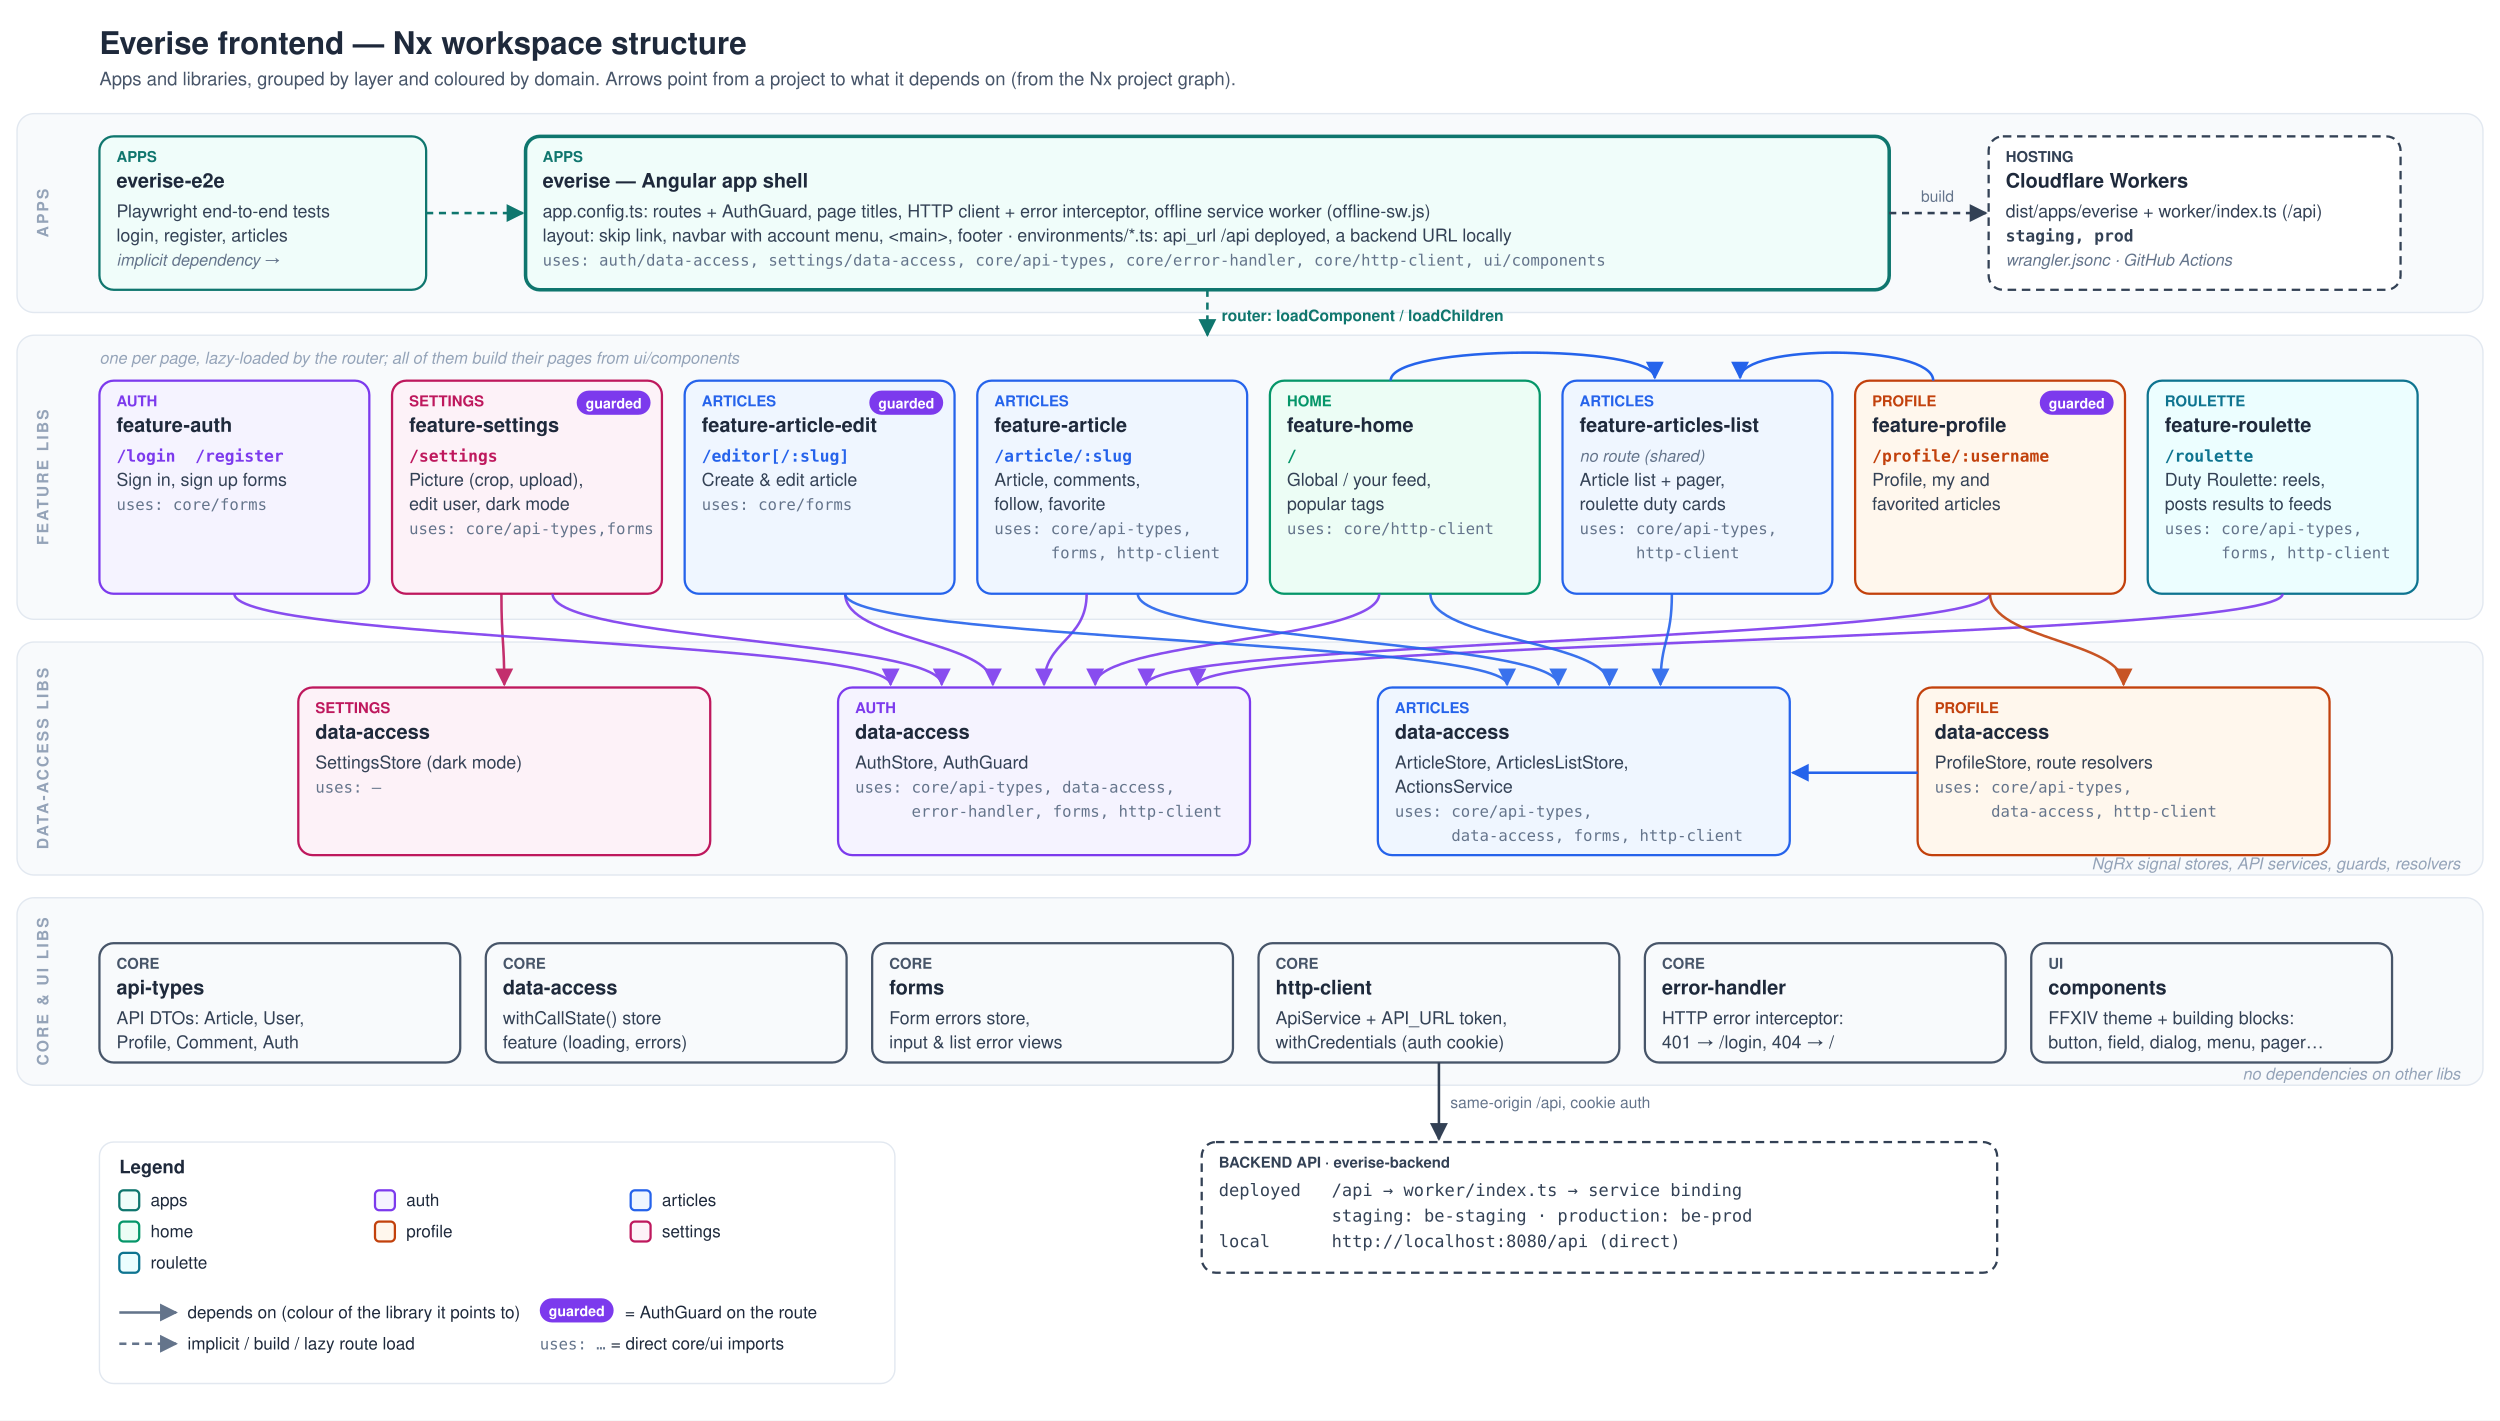
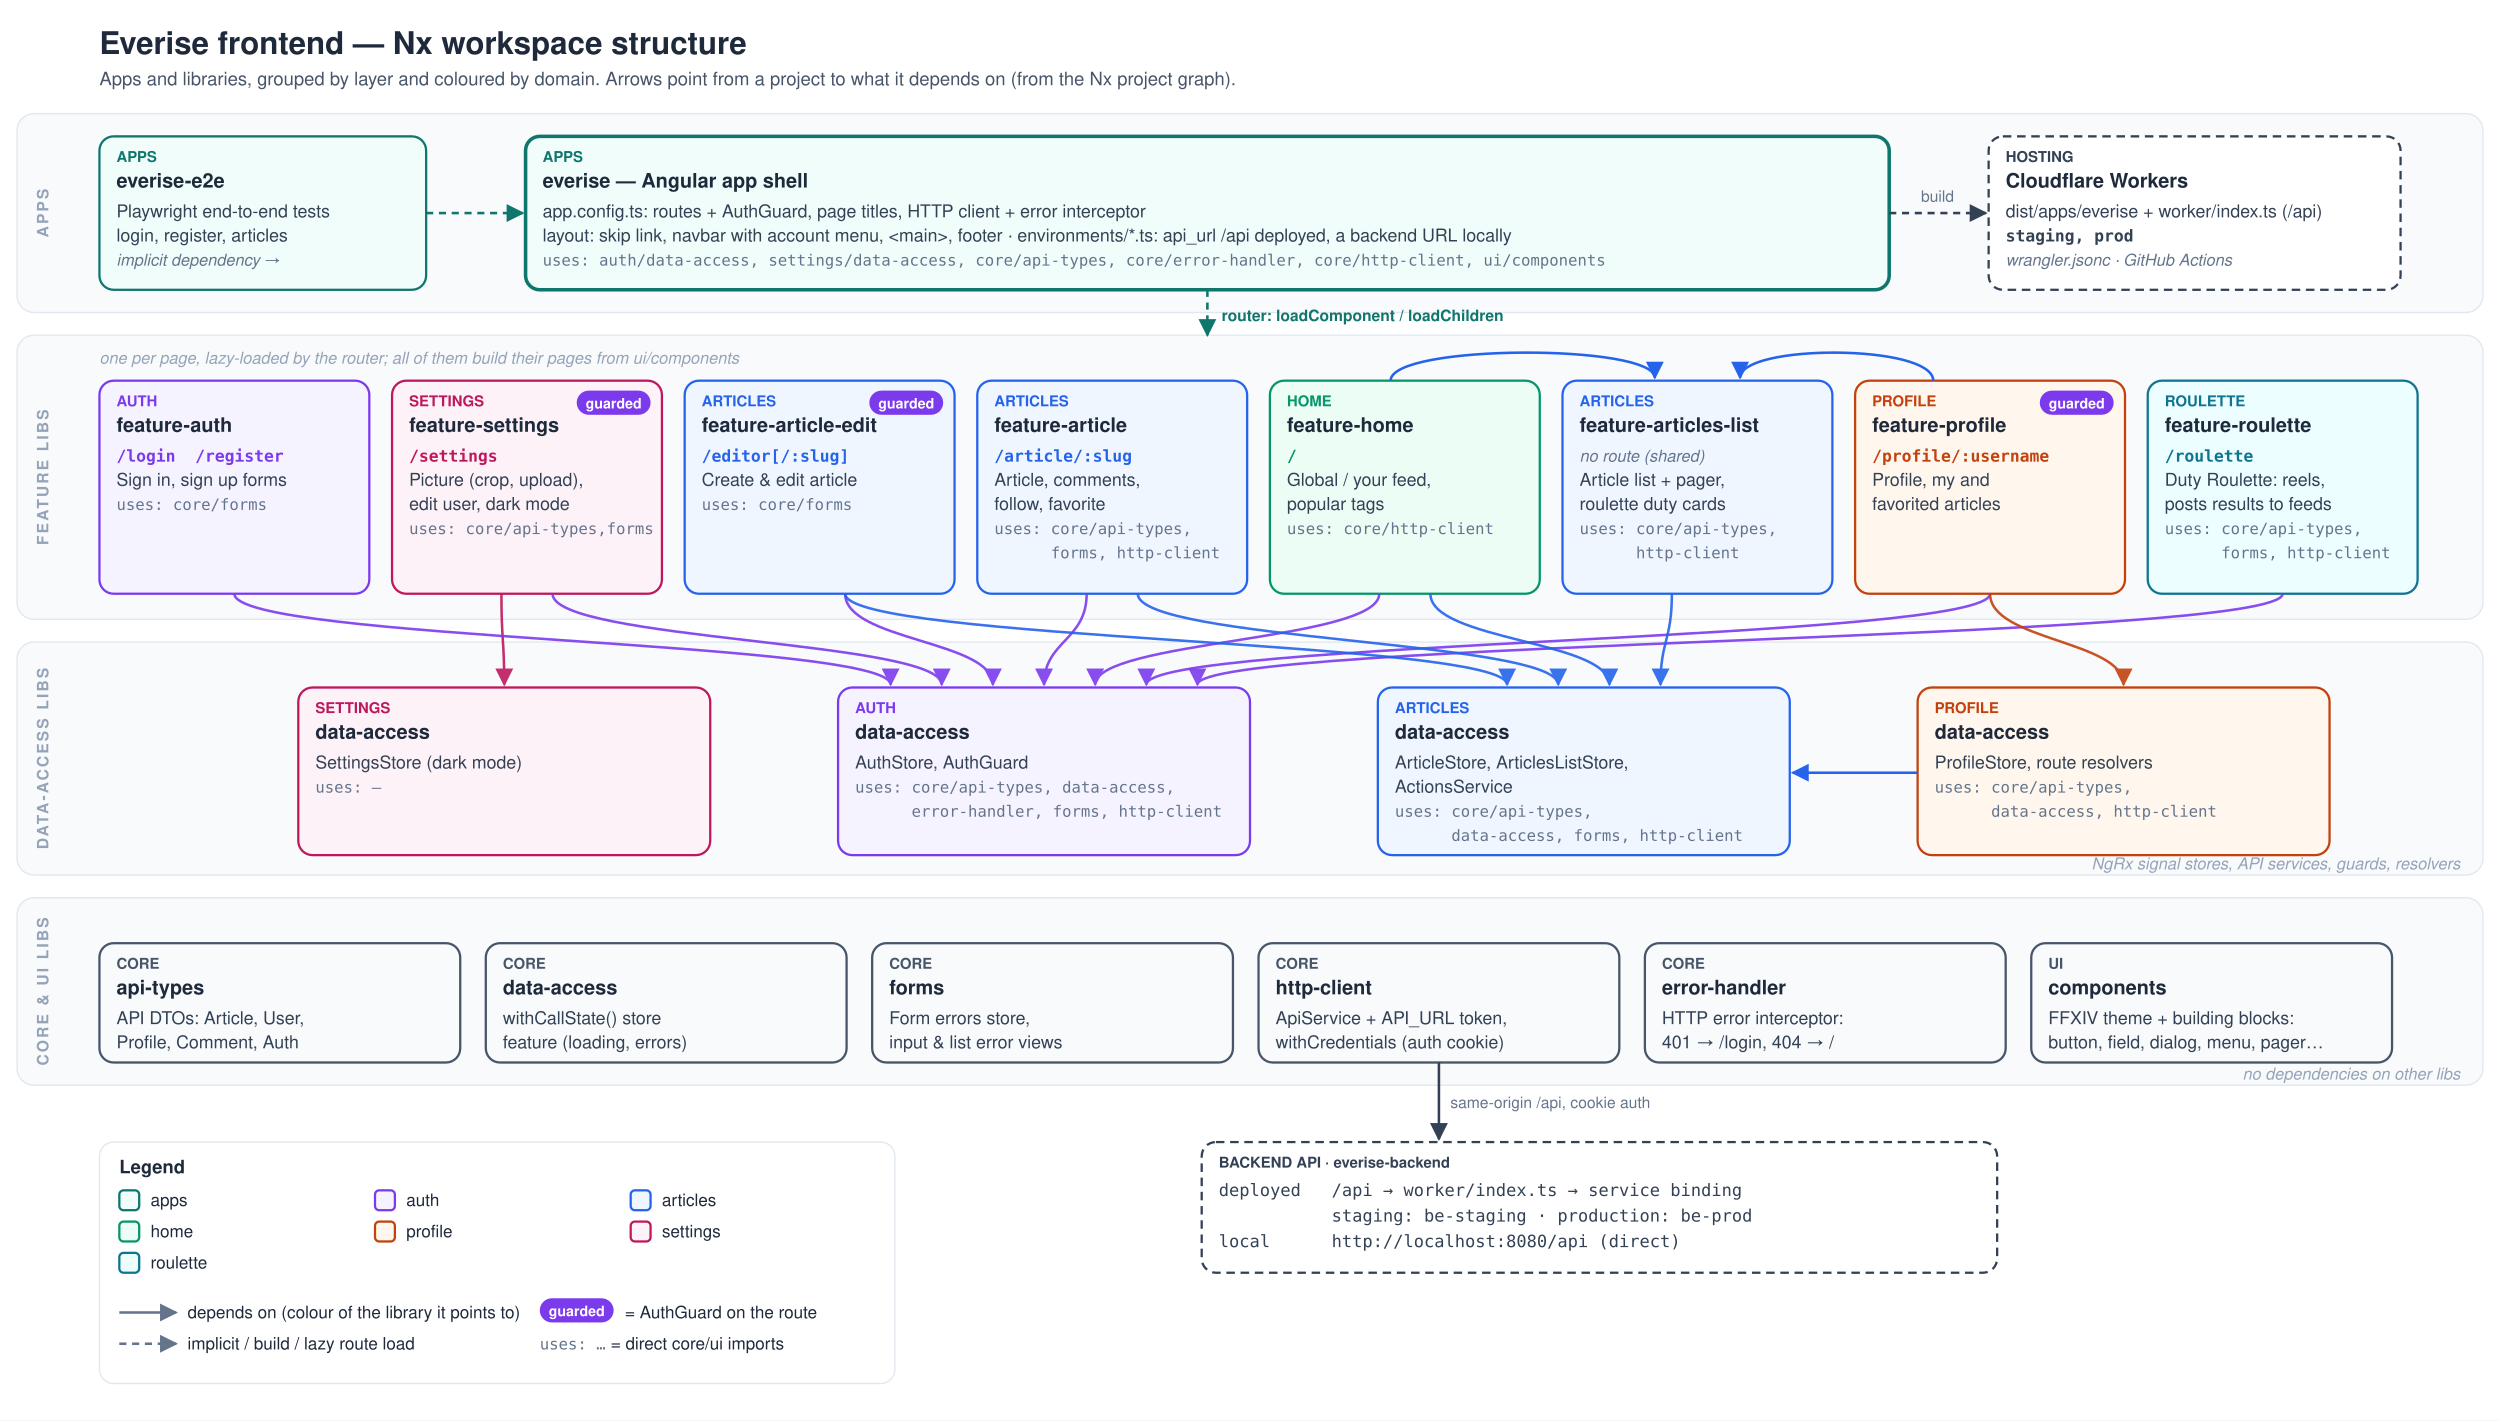
<svg xmlns="http://www.w3.org/2000/svg" width="1760" height="1000" viewBox="0 0 1760 1000" font-family="Segoe UI, -apple-system, BlinkMacSystemFont, Helvetica, Arial, sans-serif">
  <defs>
    <marker id="a-app" viewBox="0 0 10 10" refX="9" refY="5" markerWidth="7" markerHeight="7" orient="auto-start-reverse">
      <path d="M0,0 L10,5 L0,10 z" fill="#0f766e" />
    </marker>
    <marker id="a-auth" viewBox="0 0 10 10" refX="9" refY="5" markerWidth="7" markerHeight="7" orient="auto-start-reverse">
      <path d="M0,0 L10,5 L0,10 z" fill="#7c3aed" />
    </marker>
    <marker id="a-articles" viewBox="0 0 10 10" refX="9" refY="5" markerWidth="7" markerHeight="7" orient="auto-start-reverse">
      <path d="M0,0 L10,5 L0,10 z" fill="#2563eb" />
    </marker>
    <marker id="a-home" viewBox="0 0 10 10" refX="9" refY="5" markerWidth="7" markerHeight="7" orient="auto-start-reverse">
      <path d="M0,0 L10,5 L0,10 z" fill="#059669" />
    </marker>
    <marker id="a-profile" viewBox="0 0 10 10" refX="9" refY="5" markerWidth="7" markerHeight="7" orient="auto-start-reverse">
      <path d="M0,0 L10,5 L0,10 z" fill="#c2410c" />
    </marker>
    <marker id="a-settings" viewBox="0 0 10 10" refX="9" refY="5" markerWidth="7" markerHeight="7" orient="auto-start-reverse">
      <path d="M0,0 L10,5 L0,10 z" fill="#be185d" />
    </marker>
    <marker id="a-roulette" viewBox="0 0 10 10" refX="9" refY="5" markerWidth="7" markerHeight="7" orient="auto-start-reverse">
      <path d="M0,0 L10,5 L0,10 z" fill="#0e7490" />
    </marker>
    <marker id="a-core" viewBox="0 0 10 10" refX="9" refY="5" markerWidth="7" markerHeight="7" orient="auto-start-reverse">
      <path d="M0,0 L10,5 L0,10 z" fill="#475569" />
    </marker>
    <marker id="a-ui" viewBox="0 0 10 10" refX="9" refY="5" markerWidth="7" markerHeight="7" orient="auto-start-reverse">
      <path d="M0,0 L10,5 L0,10 z" fill="#475569" />
    </marker>
    <marker id="a-ext" viewBox="0 0 10 10" refX="9" refY="5" markerWidth="7" markerHeight="7" orient="auto-start-reverse">
      <path d="M0,0 L10,5 L0,10 z" fill="#334155" />
    </marker>
    <marker id="a-gray" viewBox="0 0 10 10" refX="9" refY="5" markerWidth="7" markerHeight="7" orient="auto-start-reverse">
      <path d="M0,0 L10,5 L0,10 z" fill="#64748b" />
    </marker>
  </defs>
  <rect width="1760" height="1000" fill="#ffffff" />
  <text x="70" y="38" font-size="22" font-weight="700" fill="#1e293b">Everise frontend — Nx workspace structure</text>
  <text x="70" y="60" font-size="13" font-weight="400" fill="#475569">Apps and libraries, grouped by layer and coloured by domain. Arrows point from a project to what it depends on (from the Nx project graph).</text>
  <rect x="12" y="80" width="1736" height="140" rx="12" fill="#f8fafc" stroke="#e2e8f0" />
  <text x="34" y="150" font-size="11" font-weight="700" fill="#94a3b8" letter-spacing="1.5" text-anchor="middle" transform="rotate(-90 34 150)">APPS</text>
  <rect x="12" y="236" width="1736" height="200" rx="12" fill="#f8fafc" stroke="#e2e8f0" />
  <text x="34" y="336" font-size="11" font-weight="700" fill="#94a3b8" letter-spacing="1.5" text-anchor="middle" transform="rotate(-90 34 336)">FEATURE LIBS</text>
  <rect x="12" y="452" width="1736" height="164" rx="12" fill="#f8fafc" stroke="#e2e8f0" />
  <text x="34" y="534" font-size="11" font-weight="700" fill="#94a3b8" letter-spacing="1.5" text-anchor="middle" transform="rotate(-90 34 534)">DATA-ACCESS LIBS</text>
  <rect x="12" y="632" width="1736" height="132" rx="12" fill="#f8fafc" stroke="#e2e8f0" />
  <text x="34" y="698" font-size="11" font-weight="700" fill="#94a3b8" letter-spacing="1.5" text-anchor="middle" transform="rotate(-90 34 698)">CORE &amp; UI LIBS</text>
  <text x="70" y="256" font-size="11.5" font-weight="400" fill="#94a3b8" font-style="italic">one per page, lazy-loaded by the router; all of them build their pages from ui/components</text>
  <text x="1732" y="612" font-size="11.5" font-weight="400" fill="#94a3b8" text-anchor="end" font-style="italic">NgRx signal stores, API services, guards, resolvers</text>
  <text x="1732" y="760" font-size="11.5" font-weight="400" fill="#94a3b8" text-anchor="end" font-style="italic">no dependencies on other libs</text>
  <rect x="70" y="96" width="230" height="108" rx="10" fill="#f0fdfa" stroke="#0f766e" stroke-width="1.6" />
  <text x="82" y="114" font-size="10.5" font-weight="700" fill="#0f766e">APPS</text>
  <text x="82" y="132" font-size="14" font-weight="700" fill="#1e293b">everise-e2e</text>
  <text x="82" y="153" font-size="12.5" font-weight="400" fill="#334155">Playwright end-to-end tests</text>
  <text x="82" y="170" font-size="12.5" font-weight="400" fill="#334155">login, register, articles</text>
  <text x="82" y="187" font-size="11.5" font-weight="400" fill="#64748b" font-style="italic">implicit dependency →</text>
  <rect x="370" y="96" width="960" height="108" rx="10" fill="#f0fdfa" stroke="#0f766e" stroke-width="2.5" />
  <text x="382" y="114" font-size="10.5" font-weight="700" fill="#0f766e">APPS</text>
  <text x="382" y="132" font-size="14" font-weight="700" fill="#1e293b">everise  —  Angular app shell</text>
-   <text x="382" y="153" font-size="12.5" font-weight="400" fill="#334155">app.config.ts: routes + AuthGuard, page titles, HTTP client + error interceptor, offline service worker (offline-sw.js)</text>
+   <text x="382" y="153" font-size="12.5" font-weight="400" fill="#334155">app.config.ts: routes + AuthGuard, page titles, HTTP client + error interceptor</text>
  <text x="382" y="170" font-size="12.5" font-weight="400" fill="#334155">layout: skip link, navbar with account menu, &lt;main&gt;, footer  ·  environments/*.ts: api_url /api deployed, a backend URL locally</text>
  <text x="382" y="187" font-size="11" font-weight="400" fill="#64748b" font-family="Consolas, SFMono-Regular, Menlo, monospace" xml:space="preserve">uses: auth/data-access, settings/data-access, core/api-types, core/error-handler, core/http-client, ui/components</text>
  <rect x="1400" y="96" width="290" height="108" rx="10" fill="#ffffff" stroke="#334155" stroke-width="1.6" stroke-dasharray="6 4" />
  <text x="1412" y="114" font-size="10.5" font-weight="700" fill="#334155">HOSTING</text>
  <text x="1412" y="132" font-size="14" font-weight="700" fill="#1e293b">Cloudflare Workers</text>
  <text x="1412" y="153" font-size="12.5" font-weight="400" fill="#334155">dist/apps/everise + worker/index.ts (/api)</text>
  <text x="1412" y="170" font-size="11.5" font-weight="600" fill="#334155" font-family="Consolas, SFMono-Regular, Menlo, monospace" xml:space="preserve">staging, prod</text>
  <text x="1412" y="187" font-size="11.5" font-weight="400" fill="#64748b" font-style="italic">wrangler.jsonc · GitHub Actions</text>
  <path d="M300,150 L368,150" stroke="#0f766e" stroke-width="1.8" stroke-dasharray="5 4" marker-end="url(#a-app)" />
  <path d="M1330,150 L1398,150" stroke="#334155" stroke-width="1.8" stroke-dasharray="5 4" marker-end="url(#a-ext)" />
  <text x="1364" y="142" font-size="11" font-weight="400" fill="#64748b" text-anchor="middle">build</text>
  <rect x="70" y="268" width="190" height="150" rx="10" fill="#f5f3ff" stroke="#7c3aed" stroke-width="1.6" />
  <text x="82" y="286" font-size="10.5" font-weight="700" fill="#7c3aed">AUTH</text>
  <text x="82" y="304" font-size="14" font-weight="700" fill="#1e293b">feature-auth</text>
  <text x="82" y="325" font-size="11.5" font-weight="600" fill="#7c3aed" font-family="Consolas, SFMono-Regular, Menlo, monospace" xml:space="preserve">/login  /register</text>
  <text x="82" y="342" font-size="12.5" font-weight="400" fill="#334155">Sign in, sign up forms</text>
  <text x="82" y="359" font-size="11" font-weight="400" fill="#64748b" font-family="Consolas, SFMono-Regular, Menlo, monospace" xml:space="preserve">uses: core/forms</text>
  <rect x="276" y="268" width="190" height="150" rx="10" fill="#fdf2f8" stroke="#be185d" stroke-width="1.6" />
  <text x="288" y="286" font-size="10.5" font-weight="700" fill="#be185d">SETTINGS</text>
  <text x="288" y="304" font-size="14" font-weight="700" fill="#1e293b">feature-settings</text>
  <rect x="406" y="275" width="52" height="17" rx="8.5" fill="#7c3aed" />
  <text x="432" y="287.5" font-size="10" font-weight="600" fill="#ffffff" text-anchor="middle">guarded</text>
  <text x="288" y="325" font-size="11.5" font-weight="600" fill="#be185d" font-family="Consolas, SFMono-Regular, Menlo, monospace" xml:space="preserve">/settings</text>
  <text x="288" y="342" font-size="12.5" font-weight="400" fill="#334155">Picture (crop, upload),</text>
  <text x="288" y="359" font-size="12.5" font-weight="400" fill="#334155">edit user, dark mode</text>
  <text x="288" y="376" font-size="11" font-weight="400" fill="#64748b" font-family="Consolas, SFMono-Regular, Menlo, monospace" xml:space="preserve">uses: core/api-types,forms</text>
  <rect x="482" y="268" width="190" height="150" rx="10" fill="#eff6ff" stroke="#2563eb" stroke-width="1.6" />
  <text x="494" y="286" font-size="10.5" font-weight="700" fill="#2563eb">ARTICLES</text>
  <text x="494" y="304" font-size="14" font-weight="700" fill="#1e293b">feature-article-edit</text>
  <rect x="612" y="275" width="52" height="17" rx="8.5" fill="#7c3aed" />
  <text x="638" y="287.5" font-size="10" font-weight="600" fill="#ffffff" text-anchor="middle">guarded</text>
  <text x="494" y="325" font-size="11.5" font-weight="600" fill="#2563eb" font-family="Consolas, SFMono-Regular, Menlo, monospace" xml:space="preserve">/editor[/:slug]</text>
  <text x="494" y="342" font-size="12.5" font-weight="400" fill="#334155">Create &amp; edit article</text>
  <text x="494" y="359" font-size="11" font-weight="400" fill="#64748b" font-family="Consolas, SFMono-Regular, Menlo, monospace" xml:space="preserve">uses: core/forms</text>
  <rect x="688" y="268" width="190" height="150" rx="10" fill="#eff6ff" stroke="#2563eb" stroke-width="1.6" />
  <text x="700" y="286" font-size="10.5" font-weight="700" fill="#2563eb">ARTICLES</text>
  <text x="700" y="304" font-size="14" font-weight="700" fill="#1e293b">feature-article</text>
  <text x="700" y="325" font-size="11.5" font-weight="600" fill="#2563eb" font-family="Consolas, SFMono-Regular, Menlo, monospace" xml:space="preserve">/article/:slug</text>
  <text x="700" y="342" font-size="12.5" font-weight="400" fill="#334155">Article, comments,</text>
  <text x="700" y="359" font-size="12.5" font-weight="400" fill="#334155">follow, favorite</text>
  <text x="700" y="376" font-size="11" font-weight="400" fill="#64748b" font-family="Consolas, SFMono-Regular, Menlo, monospace" xml:space="preserve">uses: core/api-types,</text>
  <text x="700" y="393" font-size="11" font-weight="400" fill="#64748b" font-family="Consolas, SFMono-Regular, Menlo, monospace" xml:space="preserve">      forms, http-client</text>
  <rect x="894" y="268" width="190" height="150" rx="10" fill="#ecfdf5" stroke="#059669" stroke-width="1.6" />
  <text x="906" y="286" font-size="10.5" font-weight="700" fill="#059669">HOME</text>
  <text x="906" y="304" font-size="14" font-weight="700" fill="#1e293b">feature-home</text>
  <text x="906" y="325" font-size="11.5" font-weight="600" fill="#059669" font-family="Consolas, SFMono-Regular, Menlo, monospace" xml:space="preserve">/</text>
  <text x="906" y="342" font-size="12.5" font-weight="400" fill="#334155">Global / your feed,</text>
  <text x="906" y="359" font-size="12.5" font-weight="400" fill="#334155">popular tags</text>
  <text x="906" y="376" font-size="11" font-weight="400" fill="#64748b" font-family="Consolas, SFMono-Regular, Menlo, monospace" xml:space="preserve">uses: core/http-client</text>
  <rect x="1100" y="268" width="190" height="150" rx="10" fill="#eff6ff" stroke="#2563eb" stroke-width="1.6" />
  <text x="1112" y="286" font-size="10.5" font-weight="700" fill="#2563eb">ARTICLES</text>
  <text x="1112" y="304" font-size="14" font-weight="700" fill="#1e293b">feature-articles-list</text>
  <text x="1112" y="325" font-size="11.5" font-weight="400" fill="#64748b" font-style="italic">no route (shared)</text>
  <text x="1112" y="342" font-size="12.5" font-weight="400" fill="#334155">Article list + pager,</text>
  <text x="1112" y="359" font-size="12.5" font-weight="400" fill="#334155">roulette duty cards</text>
  <text x="1112" y="376" font-size="11" font-weight="400" fill="#64748b" font-family="Consolas, SFMono-Regular, Menlo, monospace" xml:space="preserve">uses: core/api-types,</text>
  <text x="1112" y="393" font-size="11" font-weight="400" fill="#64748b" font-family="Consolas, SFMono-Regular, Menlo, monospace" xml:space="preserve">      http-client</text>
  <rect x="1306" y="268" width="190" height="150" rx="10" fill="#fff7ed" stroke="#c2410c" stroke-width="1.6" />
  <text x="1318" y="286" font-size="10.5" font-weight="700" fill="#c2410c">PROFILE</text>
  <text x="1318" y="304" font-size="14" font-weight="700" fill="#1e293b">feature-profile</text>
  <rect x="1436" y="275" width="52" height="17" rx="8.5" fill="#7c3aed" />
  <text x="1462" y="287.5" font-size="10" font-weight="600" fill="#ffffff" text-anchor="middle">guarded</text>
  <text x="1318" y="325" font-size="11.5" font-weight="600" fill="#c2410c" font-family="Consolas, SFMono-Regular, Menlo, monospace" xml:space="preserve">/profile/:username</text>
  <text x="1318" y="342" font-size="12.5" font-weight="400" fill="#334155">Profile, my and</text>
  <text x="1318" y="359" font-size="12.5" font-weight="400" fill="#334155">favorited articles</text>
  <rect x="1512" y="268" width="190" height="150" rx="10" fill="#ecfeff" stroke="#0e7490" stroke-width="1.6" />
  <text x="1524" y="286" font-size="10.5" font-weight="700" fill="#0e7490">ROULETTE</text>
  <text x="1524" y="304" font-size="14" font-weight="700" fill="#1e293b">feature-roulette</text>
  <text x="1524" y="325" font-size="11.5" font-weight="600" fill="#0e7490" font-family="Consolas, SFMono-Regular, Menlo, monospace" xml:space="preserve">/roulette</text>
  <text x="1524" y="342" font-size="12.5" font-weight="400" fill="#334155">Duty Roulette: reels,</text>
  <text x="1524" y="359" font-size="12.5" font-weight="400" fill="#334155">posts results to feeds</text>
  <text x="1524" y="376" font-size="11" font-weight="400" fill="#64748b" font-family="Consolas, SFMono-Regular, Menlo, monospace" xml:space="preserve">uses: core/api-types,</text>
  <text x="1524" y="393" font-size="11" font-weight="400" fill="#64748b" font-family="Consolas, SFMono-Regular, Menlo, monospace" xml:space="preserve">      forms, http-client</text>
  <path d="M850,204 L850,236" stroke="#0f766e" stroke-width="1.8" stroke-dasharray="5 4" marker-end="url(#a-app)" />
  <text x="860" y="226" font-size="11" font-weight="600" fill="#0f766e">router: loadComponent / loadChildren</text>
  <path d="M979,268 C979,242 1165,242 1165,266" fill="none" stroke="#2563eb" stroke-width="1.8" marker-end="url(#a-articles)" />
  <path d="M1361,268 C1361,242 1225,242 1225,266" fill="none" stroke="#2563eb" stroke-width="1.8" marker-end="url(#a-articles)" />
  <rect x="210" y="484" width="290" height="118" rx="10" fill="#fdf2f8" stroke="#be185d" stroke-width="1.6" />
  <text x="222" y="502" font-size="10.5" font-weight="700" fill="#be185d">SETTINGS</text>
  <text x="222" y="520" font-size="14" font-weight="700" fill="#1e293b">data-access</text>
  <text x="222" y="541" font-size="12.5" font-weight="400" fill="#334155">SettingsStore (dark mode)</text>
  <text x="222" y="558" font-size="11" font-weight="400" fill="#64748b" font-family="Consolas, SFMono-Regular, Menlo, monospace" xml:space="preserve">uses: —</text>
  <rect x="590" y="484" width="290" height="118" rx="10" fill="#f5f3ff" stroke="#7c3aed" stroke-width="1.6" />
  <text x="602" y="502" font-size="10.5" font-weight="700" fill="#7c3aed">AUTH</text>
  <text x="602" y="520" font-size="14" font-weight="700" fill="#1e293b">data-access</text>
  <text x="602" y="541" font-size="12.5" font-weight="400" fill="#334155">AuthStore, AuthGuard</text>
  <text x="602" y="558" font-size="11" font-weight="400" fill="#64748b" font-family="Consolas, SFMono-Regular, Menlo, monospace" xml:space="preserve">uses: core/api-types, data-access,</text>
  <text x="602" y="575" font-size="11" font-weight="400" fill="#64748b" font-family="Consolas, SFMono-Regular, Menlo, monospace" xml:space="preserve">      error-handler, forms, http-client</text>
  <rect x="970" y="484" width="290" height="118" rx="10" fill="#eff6ff" stroke="#2563eb" stroke-width="1.6" />
  <text x="982" y="502" font-size="10.5" font-weight="700" fill="#2563eb">ARTICLES</text>
  <text x="982" y="520" font-size="14" font-weight="700" fill="#1e293b">data-access</text>
  <text x="982" y="541" font-size="12.5" font-weight="400" fill="#334155">ArticleStore, ArticlesListStore,</text>
  <text x="982" y="558" font-size="12.5" font-weight="400" fill="#334155">ActionsService</text>
  <text x="982" y="575" font-size="11" font-weight="400" fill="#64748b" font-family="Consolas, SFMono-Regular, Menlo, monospace" xml:space="preserve">uses: core/api-types,</text>
  <text x="982" y="592" font-size="11" font-weight="400" fill="#64748b" font-family="Consolas, SFMono-Regular, Menlo, monospace" xml:space="preserve">      data-access, forms, http-client</text>
  <rect x="1350" y="484" width="290" height="118" rx="10" fill="#fff7ed" stroke="#c2410c" stroke-width="1.6" />
  <text x="1362" y="502" font-size="10.5" font-weight="700" fill="#c2410c">PROFILE</text>
  <text x="1362" y="520" font-size="14" font-weight="700" fill="#1e293b">data-access</text>
  <text x="1362" y="541" font-size="12.5" font-weight="400" fill="#334155">ProfileStore, route resolvers</text>
  <text x="1362" y="558" font-size="11" font-weight="400" fill="#64748b" font-family="Consolas, SFMono-Regular, Menlo, monospace" xml:space="preserve">uses: core/api-types,</text>
  <text x="1362" y="575" font-size="11" font-weight="400" fill="#64748b" font-family="Consolas, SFMono-Regular, Menlo, monospace" xml:space="preserve">      data-access, http-client</text>
  <path d="M353,418 C353,451 355,451 355,482" fill="none" stroke="#be185d" stroke-width="1.8" marker-end="url(#a-settings)" opacity="0.9" />
  <path d="M165,418 C165,451 627,451 627,482" fill="none" stroke="#7c3aed" stroke-width="1.8" marker-end="url(#a-auth)" opacity="0.9" />
  <path d="M389,418 C389,451 663,451 663,482" fill="none" stroke="#7c3aed" stroke-width="1.8" marker-end="url(#a-auth)" opacity="0.9" />
  <path d="M595,418 C595,451 699,451 699,482" fill="none" stroke="#7c3aed" stroke-width="1.8" marker-end="url(#a-auth)" opacity="0.9" />
  <path d="M765,418 C765,451 735,451 735,482" fill="none" stroke="#7c3aed" stroke-width="1.8" marker-end="url(#a-auth)" opacity="0.9" />
  <path d="M971,418 C971,451 771,451 771,482" fill="none" stroke="#7c3aed" stroke-width="1.8" marker-end="url(#a-auth)" opacity="0.9" />
  <path d="M1401,418 C1401,451 807,451 807,482" fill="none" stroke="#7c3aed" stroke-width="1.8" marker-end="url(#a-auth)" opacity="0.9" />
  <path d="M1607,418 C1607,451 843,451 843,482" fill="none" stroke="#7c3aed" stroke-width="1.8" marker-end="url(#a-auth)" opacity="0.9" />
  <path d="M595,418 C595,451 1061,451 1061,482" fill="none" stroke="#2563eb" stroke-width="1.8" marker-end="url(#a-articles)" opacity="0.9" />
  <path d="M801,418 C801,451 1097,451 1097,482" fill="none" stroke="#2563eb" stroke-width="1.8" marker-end="url(#a-articles)" opacity="0.9" />
  <path d="M1007,418 C1007,451 1133,451 1133,482" fill="none" stroke="#2563eb" stroke-width="1.8" marker-end="url(#a-articles)" opacity="0.9" />
  <path d="M1177,418 C1177,451 1169,451 1169,482" fill="none" stroke="#2563eb" stroke-width="1.8" marker-end="url(#a-articles)" opacity="0.9" />
  <path d="M1401,418 C1401,451 1495,451 1495,482" fill="none" stroke="#c2410c" stroke-width="1.8" marker-end="url(#a-profile)" opacity="0.9" />
  <path d="M1350,544 L1262,544" stroke="#2563eb" stroke-width="1.8" marker-end="url(#a-articles)" />
  <rect x="70" y="664" width="254" height="84" rx="10" fill="#f8fafc" stroke="#475569" stroke-width="1.6" />
  <text x="82" y="682" font-size="10.5" font-weight="700" fill="#475569">CORE</text>
  <text x="82" y="700" font-size="14" font-weight="700" fill="#1e293b">api-types</text>
  <text x="82" y="721" font-size="12.5" font-weight="400" fill="#334155">API DTOs: Article, User,</text>
  <text x="82" y="738" font-size="12.5" font-weight="400" fill="#334155">Profile, Comment, Auth</text>
  <rect x="342" y="664" width="254" height="84" rx="10" fill="#f8fafc" stroke="#475569" stroke-width="1.6" />
  <text x="354" y="682" font-size="10.5" font-weight="700" fill="#475569">CORE</text>
  <text x="354" y="700" font-size="14" font-weight="700" fill="#1e293b">data-access</text>
  <text x="354" y="721" font-size="12.5" font-weight="400" fill="#334155">withCallState() store</text>
  <text x="354" y="738" font-size="12.5" font-weight="400" fill="#334155">feature (loading, errors)</text>
  <rect x="614" y="664" width="254" height="84" rx="10" fill="#f8fafc" stroke="#475569" stroke-width="1.6" />
  <text x="626" y="682" font-size="10.5" font-weight="700" fill="#475569">CORE</text>
  <text x="626" y="700" font-size="14" font-weight="700" fill="#1e293b">forms</text>
  <text x="626" y="721" font-size="12.5" font-weight="400" fill="#334155">Form errors store,</text>
  <text x="626" y="738" font-size="12.5" font-weight="400" fill="#334155">input &amp; list error views</text>
  <rect x="886" y="664" width="254" height="84" rx="10" fill="#f8fafc" stroke="#475569" stroke-width="1.6" />
  <text x="898" y="682" font-size="10.5" font-weight="700" fill="#475569">CORE</text>
  <text x="898" y="700" font-size="14" font-weight="700" fill="#1e293b">http-client</text>
  <text x="898" y="721" font-size="12.5" font-weight="400" fill="#334155">ApiService + API_URL token,</text>
  <text x="898" y="738" font-size="12.5" font-weight="400" fill="#334155">withCredentials (auth cookie)</text>
  <rect x="1158" y="664" width="254" height="84" rx="10" fill="#f8fafc" stroke="#475569" stroke-width="1.6" />
  <text x="1170" y="682" font-size="10.5" font-weight="700" fill="#475569">CORE</text>
  <text x="1170" y="700" font-size="14" font-weight="700" fill="#1e293b">error-handler</text>
  <text x="1170" y="721" font-size="12.5" font-weight="400" fill="#334155">HTTP error interceptor:</text>
  <text x="1170" y="738" font-size="12.5" font-weight="400" fill="#334155">401 → /login, 404 → /</text>
  <rect x="1430" y="664" width="254" height="84" rx="10" fill="#f8fafc" stroke="#475569" stroke-width="1.6" />
  <text x="1442" y="682" font-size="10.5" font-weight="700" fill="#475569">UI</text>
  <text x="1442" y="700" font-size="14" font-weight="700" fill="#1e293b">components</text>
  <text x="1442" y="721" font-size="12.5" font-weight="400" fill="#334155">FFXIV theme + building blocks:</text>
  <text x="1442" y="738" font-size="12.5" font-weight="400" fill="#334155">button, field, dialog, menu, pager…</text>
  <rect x="846" y="804" width="560" height="92" rx="10" fill="#ffffff" stroke="#334155" stroke-width="1.6" stroke-dasharray="6 4" />
  <text x="858" y="822" font-size="10.5" font-weight="700" fill="#334155">BACKEND API  ·  everise-backend</text>
  <text x="858" y="842" font-size="12" font-weight="400" fill="#334155" font-family="Consolas, SFMono-Regular, Menlo, monospace" xml:space="preserve">deployed   /api → worker/index.ts → service binding</text>
  <text x="858" y="860" font-size="12" font-weight="400" fill="#334155" font-family="Consolas, SFMono-Regular, Menlo, monospace" xml:space="preserve">           staging: be-staging · production: be-prod</text>
  <text x="858" y="878" font-size="12" font-weight="400" fill="#334155" font-family="Consolas, SFMono-Regular, Menlo, monospace" xml:space="preserve">local      http://localhost:8080/api (direct)</text>
  <path d="M1013,748 L1013,802" stroke="#334155" stroke-width="1.8" marker-end="url(#a-ext)" />
  <text x="1021" y="780" font-size="11" font-weight="400" fill="#64748b">same-origin /api, cookie auth</text>
  <rect x="70" y="804" width="560" height="170" rx="10" fill="#ffffff" stroke="#e2e8f0" />
  <text x="84" y="826" font-size="13" font-weight="700" fill="#1e293b">Legend</text>
  <rect x="84" y="838" width="14" height="14" rx="3" fill="#f0fdfa" stroke="#0f766e" stroke-width="1.6" />
  <text x="106" y="849" font-size="12" font-weight="400" fill="#1e293b">apps</text>
  <rect x="264" y="838" width="14" height="14" rx="3" fill="#f5f3ff" stroke="#7c3aed" stroke-width="1.6" />
  <text x="286" y="849" font-size="12" font-weight="400" fill="#1e293b">auth</text>
  <rect x="444" y="838" width="14" height="14" rx="3" fill="#eff6ff" stroke="#2563eb" stroke-width="1.6" />
  <text x="466" y="849" font-size="12" font-weight="400" fill="#1e293b">articles</text>
  <rect x="84" y="860" width="14" height="14" rx="3" fill="#ecfdf5" stroke="#059669" stroke-width="1.6" />
  <text x="106" y="871" font-size="12" font-weight="400" fill="#1e293b">home</text>
  <rect x="264" y="860" width="14" height="14" rx="3" fill="#fff7ed" stroke="#c2410c" stroke-width="1.6" />
  <text x="286" y="871" font-size="12" font-weight="400" fill="#1e293b">profile</text>
  <rect x="444" y="860" width="14" height="14" rx="3" fill="#fdf2f8" stroke="#be185d" stroke-width="1.6" />
  <text x="466" y="871" font-size="12" font-weight="400" fill="#1e293b">settings</text>
  <rect x="84" y="882" width="14" height="14" rx="3" fill="#ecfeff" stroke="#0e7490" stroke-width="1.6" />
  <text x="106" y="893" font-size="12" font-weight="400" fill="#1e293b">roulette</text>
  <path d="M84,924 L124,924" stroke="#64748b" stroke-width="1.8" marker-end="url(#a-gray)" />
  <text x="132" y="928" font-size="12" font-weight="400" fill="#1e293b">depends on (colour of the library it points to)</text>
  <path d="M84,946 L124,946" stroke="#64748b" stroke-width="1.8" stroke-dasharray="5 4" marker-end="url(#a-gray)" />
  <text x="132" y="950" font-size="12" font-weight="400" fill="#1e293b">implicit / build / lazy route load</text>
  <text x="380" y="950" font-size="11" font-weight="400" fill="#64748b" font-family="Consolas, SFMono-Regular, Menlo, monospace" xml:space="preserve">uses: …</text>
  <text x="430" y="950" font-size="12" font-weight="400" fill="#1e293b">= direct core/ui imports</text>
  <rect x="380" y="914" width="52" height="17" rx="8.5" fill="#7c3aed" />
  <text x="406" y="926.5" font-size="10" font-weight="600" fill="#ffffff" text-anchor="middle">guarded</text>
  <text x="440" y="928" font-size="12" font-weight="400" fill="#1e293b">= AuthGuard on the route</text>
</svg>
